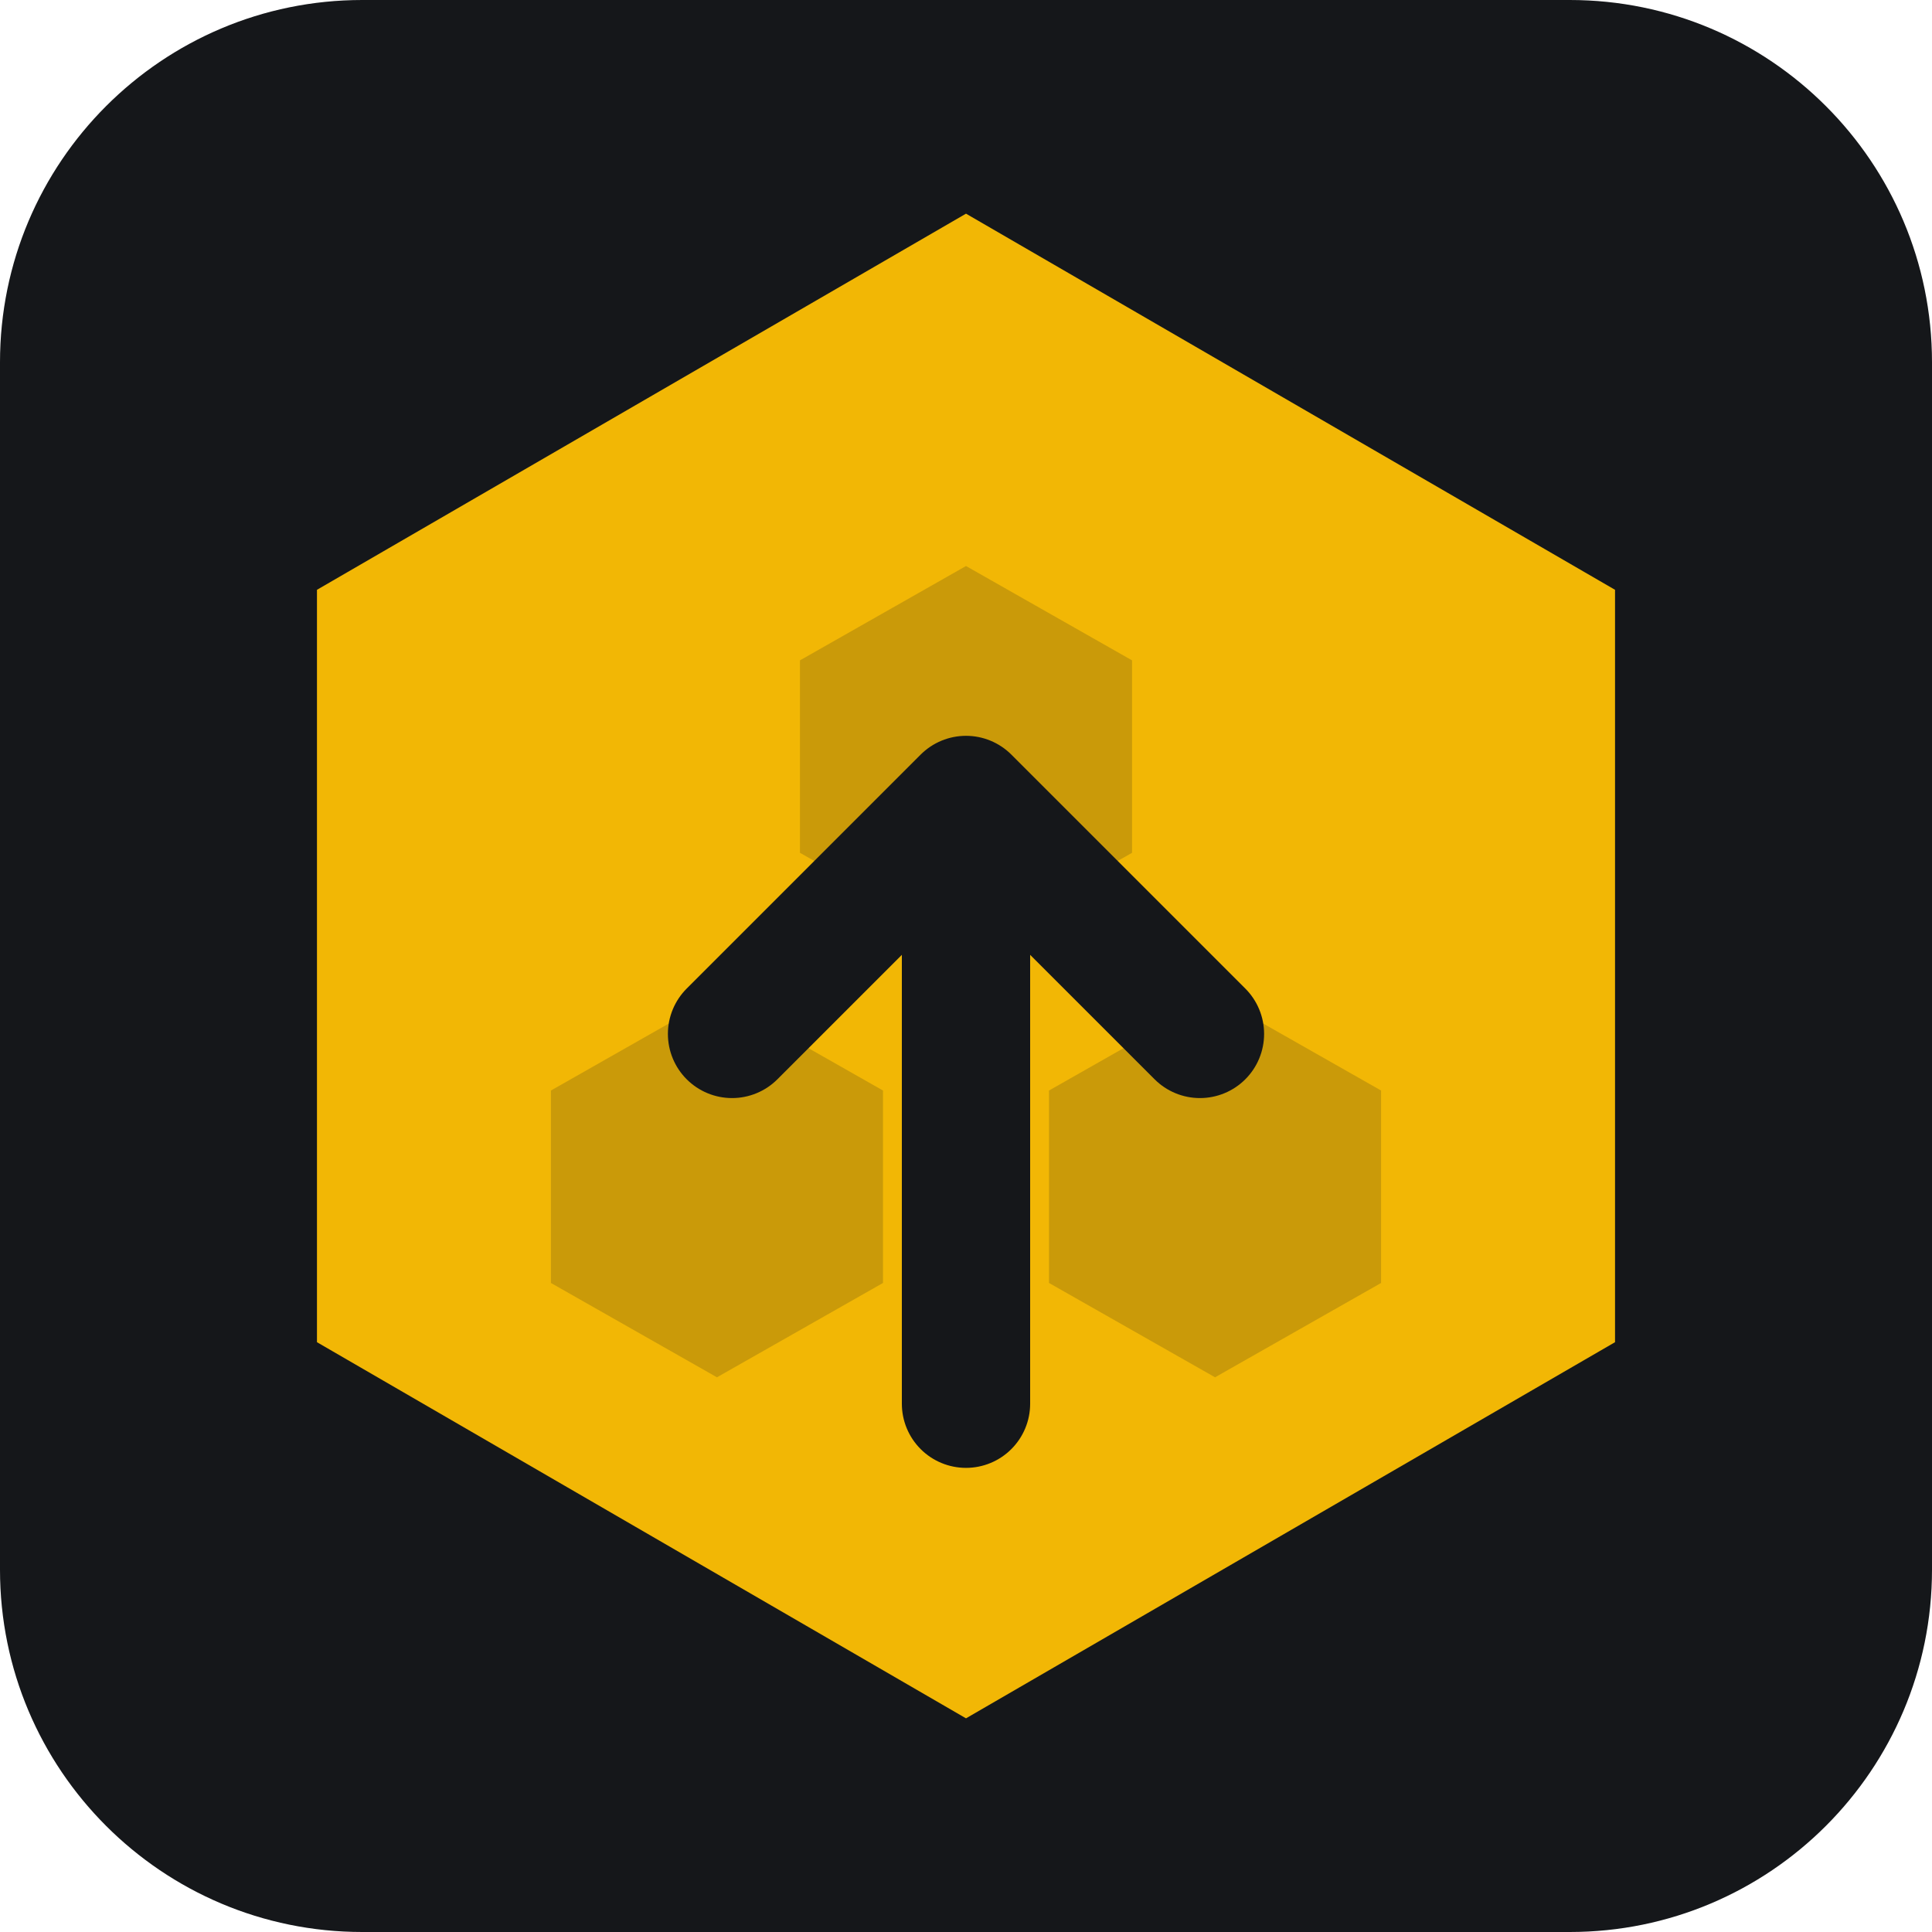
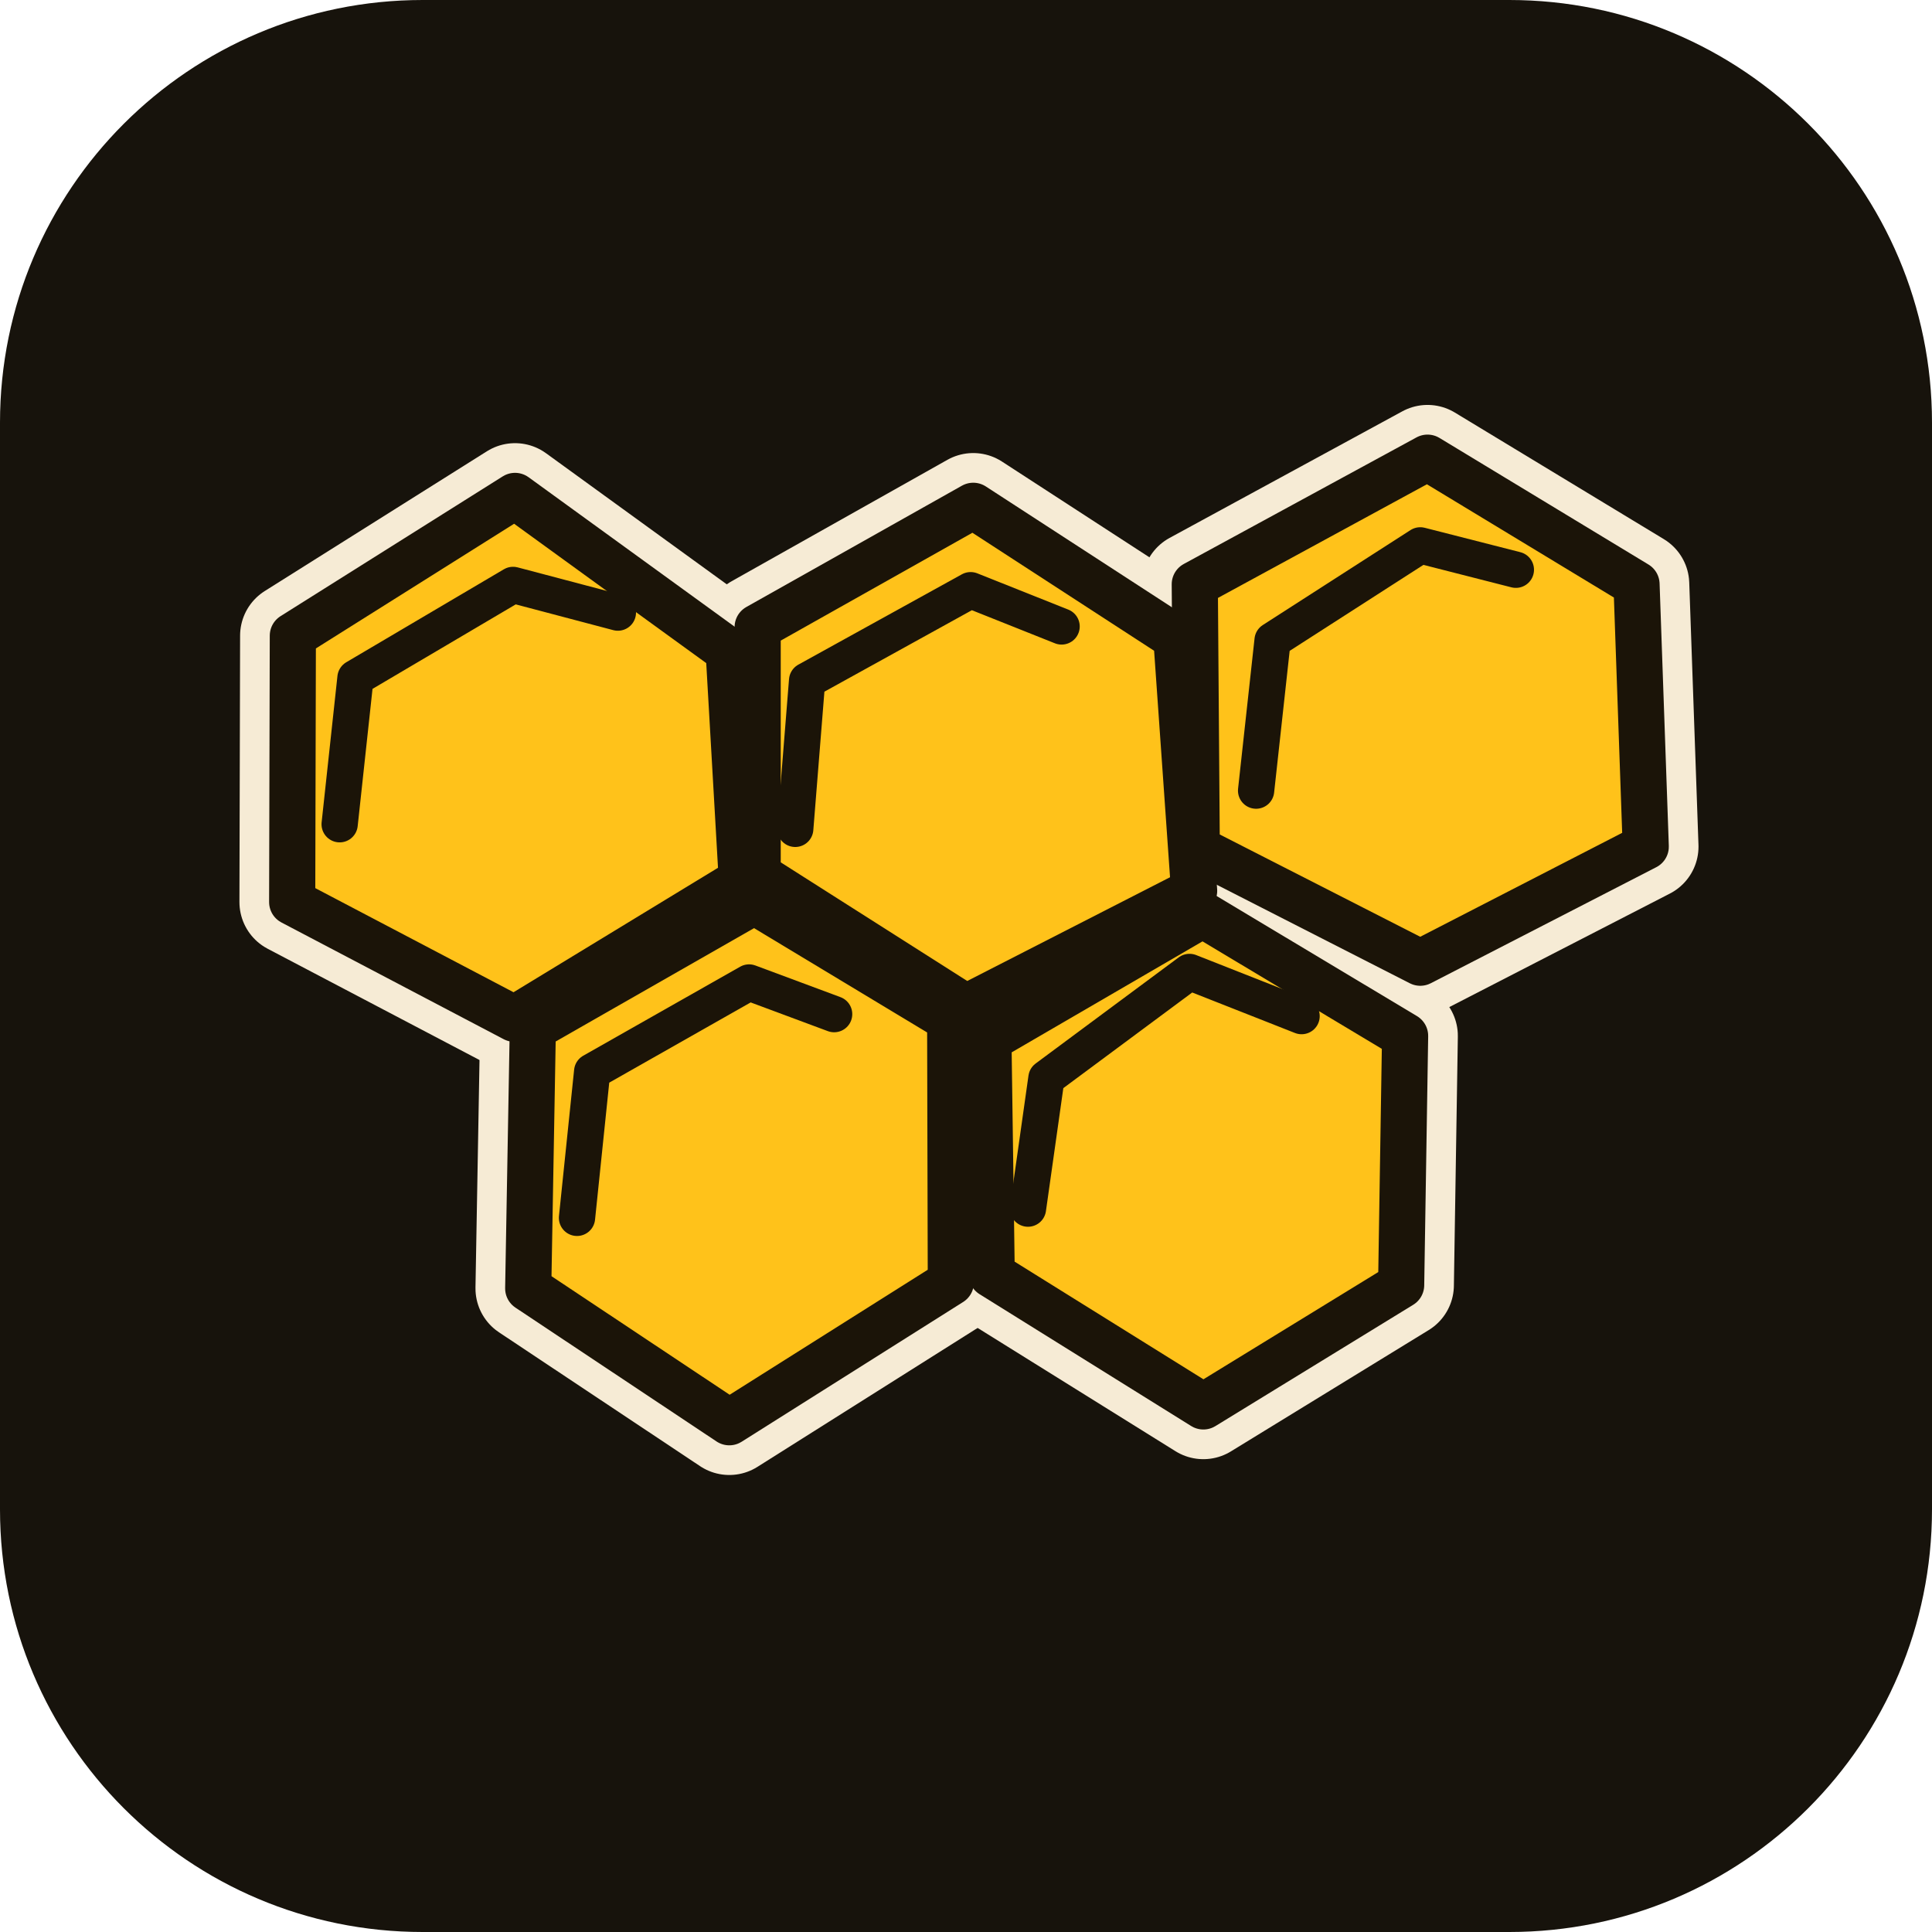
<svg xmlns="http://www.w3.org/2000/svg" viewBox="0 0 512 512">
-   <rect width="512" height="512" rx="96" fill="#15171A" />
-   <path d="M256 52 432 154v204L256 460 80 358V154z" fill="#F2B705" stroke="#15171A" stroke-width="8" />
-   <g fill="#15171A" opacity=".18">
-     <path d="M256 150 300 175v51l-44 25-44-25v-51z" />
-     <path d="M190 264 234 289v51l-44 25-44-25v-51z" />
-     <path d="M322 264 366 289v51l-44 25-44-25v-51z" />
-   </g>
-   <path d="M256 372V214m-62 60 62-62 62 62" fill="none" stroke="#15171A" stroke-width="34" stroke-linecap="round" stroke-linejoin="round" />
+   <rect width="512" height="512" rx="112" fill="#17130C" />
+   <svg x="41" y="97" viewBox="-12 -16 246 182" width="430" height="318" aria-hidden="true">
+     <path d="M42.6 3.7L75.0 27.2L77.0 62.0L42.5 83.0L8.8 65.3L8.9 24.9Z" fill="#F6EBD5" stroke="#F6EBD5" stroke-width="16" stroke-linejoin="round" />
+     <path d="M112.1 5.2L142.9 25.2L145.6 63.6L111.0 81.3L79.4 61.2L79.4 23.6Z" fill="#F6EBD5" stroke="#F6EBD5" stroke-width="16" stroke-linejoin="round" />
+     <path d="M181.0 -2.1L212.7 17.1L214.1 56.9L179.9 74.5L146.0 57.2L145.7 17.1Z" fill="#F6EBD5" stroke="#F6EBD5" stroke-width="16" stroke-linejoin="round" />
+     <path d="M78.9 65.2L108.6 83.1L108.7 123.0L75.1 144.2L44.6 123.9L45.3 84.4Z" fill="#F6EBD5" stroke="#F6EBD5" stroke-width="16" stroke-linejoin="round" />
+     <path d="M146.9 67.2L177.6 85.6L177.0 123.4L147.0 141.8L114.9 121.8L114.4 86.1Z" fill="#F6EBD5" stroke="#F6EBD5" stroke-width="16" stroke-linejoin="round" />
+     <path d="M42.6 3.7L75.0 27.2L77.0 62.0L42.5 83.0L8.8 65.3L8.9 24.9Z" fill="#FFC21A" stroke="#1B1408" stroke-width="7" stroke-linejoin="round" />
+     <path d="M16.0 53.5L18.4 31.3L42.3 17.2L58.2 21.4" fill="none" stroke="#1B1408" stroke-width="5.5" stroke-linecap="round" stroke-linejoin="round" />
+     <path d="M112.1 5.2L142.9 25.2L145.6 63.6L111.0 81.3L79.4 61.2L79.4 23.6Z" fill="#FFC21A" stroke="#1B1408" stroke-width="7" stroke-linejoin="round" />
+     <path d="M85.1 54.2L86.9 31.7L111.7 18.0L125.5 23.5" fill="none" stroke="#1B1408" stroke-width="5.5" stroke-linecap="round" stroke-linejoin="round" />
+     <path d="M181.0 -2.1L212.7 17.1L214.1 56.9L179.9 74.5L146.0 57.2L145.7 17.1Z" fill="#FFC21A" stroke="#1B1408" stroke-width="7" stroke-linejoin="round" />
+     <path d="M155.0 48.4L157.5 25.6L179.9 11.2L194.4 14.9" fill="none" stroke="#1B1408" stroke-width="5.5" stroke-linecap="round" stroke-linejoin="round" />
+     <path d="M78.9 65.2L108.6 83.1L108.7 123.0L75.1 144.2L44.6 123.9L45.3 84.4Z" fill="#FFC21A" stroke="#1B1408" stroke-width="7" stroke-linejoin="round" />
+     <path d="M52.0 113.2L54.3 91.0L78.1 77.5L91.0 82.3" fill="none" stroke="#1B1408" stroke-width="5.5" stroke-linecap="round" stroke-linejoin="round" />
+     <path d="M146.9 67.2L177.6 85.6L177.0 123.4L147.0 141.8L114.9 121.8L114.4 86.1Z" fill="#FFC21A" stroke="#1B1408" stroke-width="7" stroke-linejoin="round" />
+     <path d="M120.4 111.8L123.2 92.0L144.9 75.9L161.9 82.6" fill="none" stroke="#1B1408" stroke-width="5.5" stroke-linecap="round" stroke-linejoin="round" />
+   </svg>
</svg>
